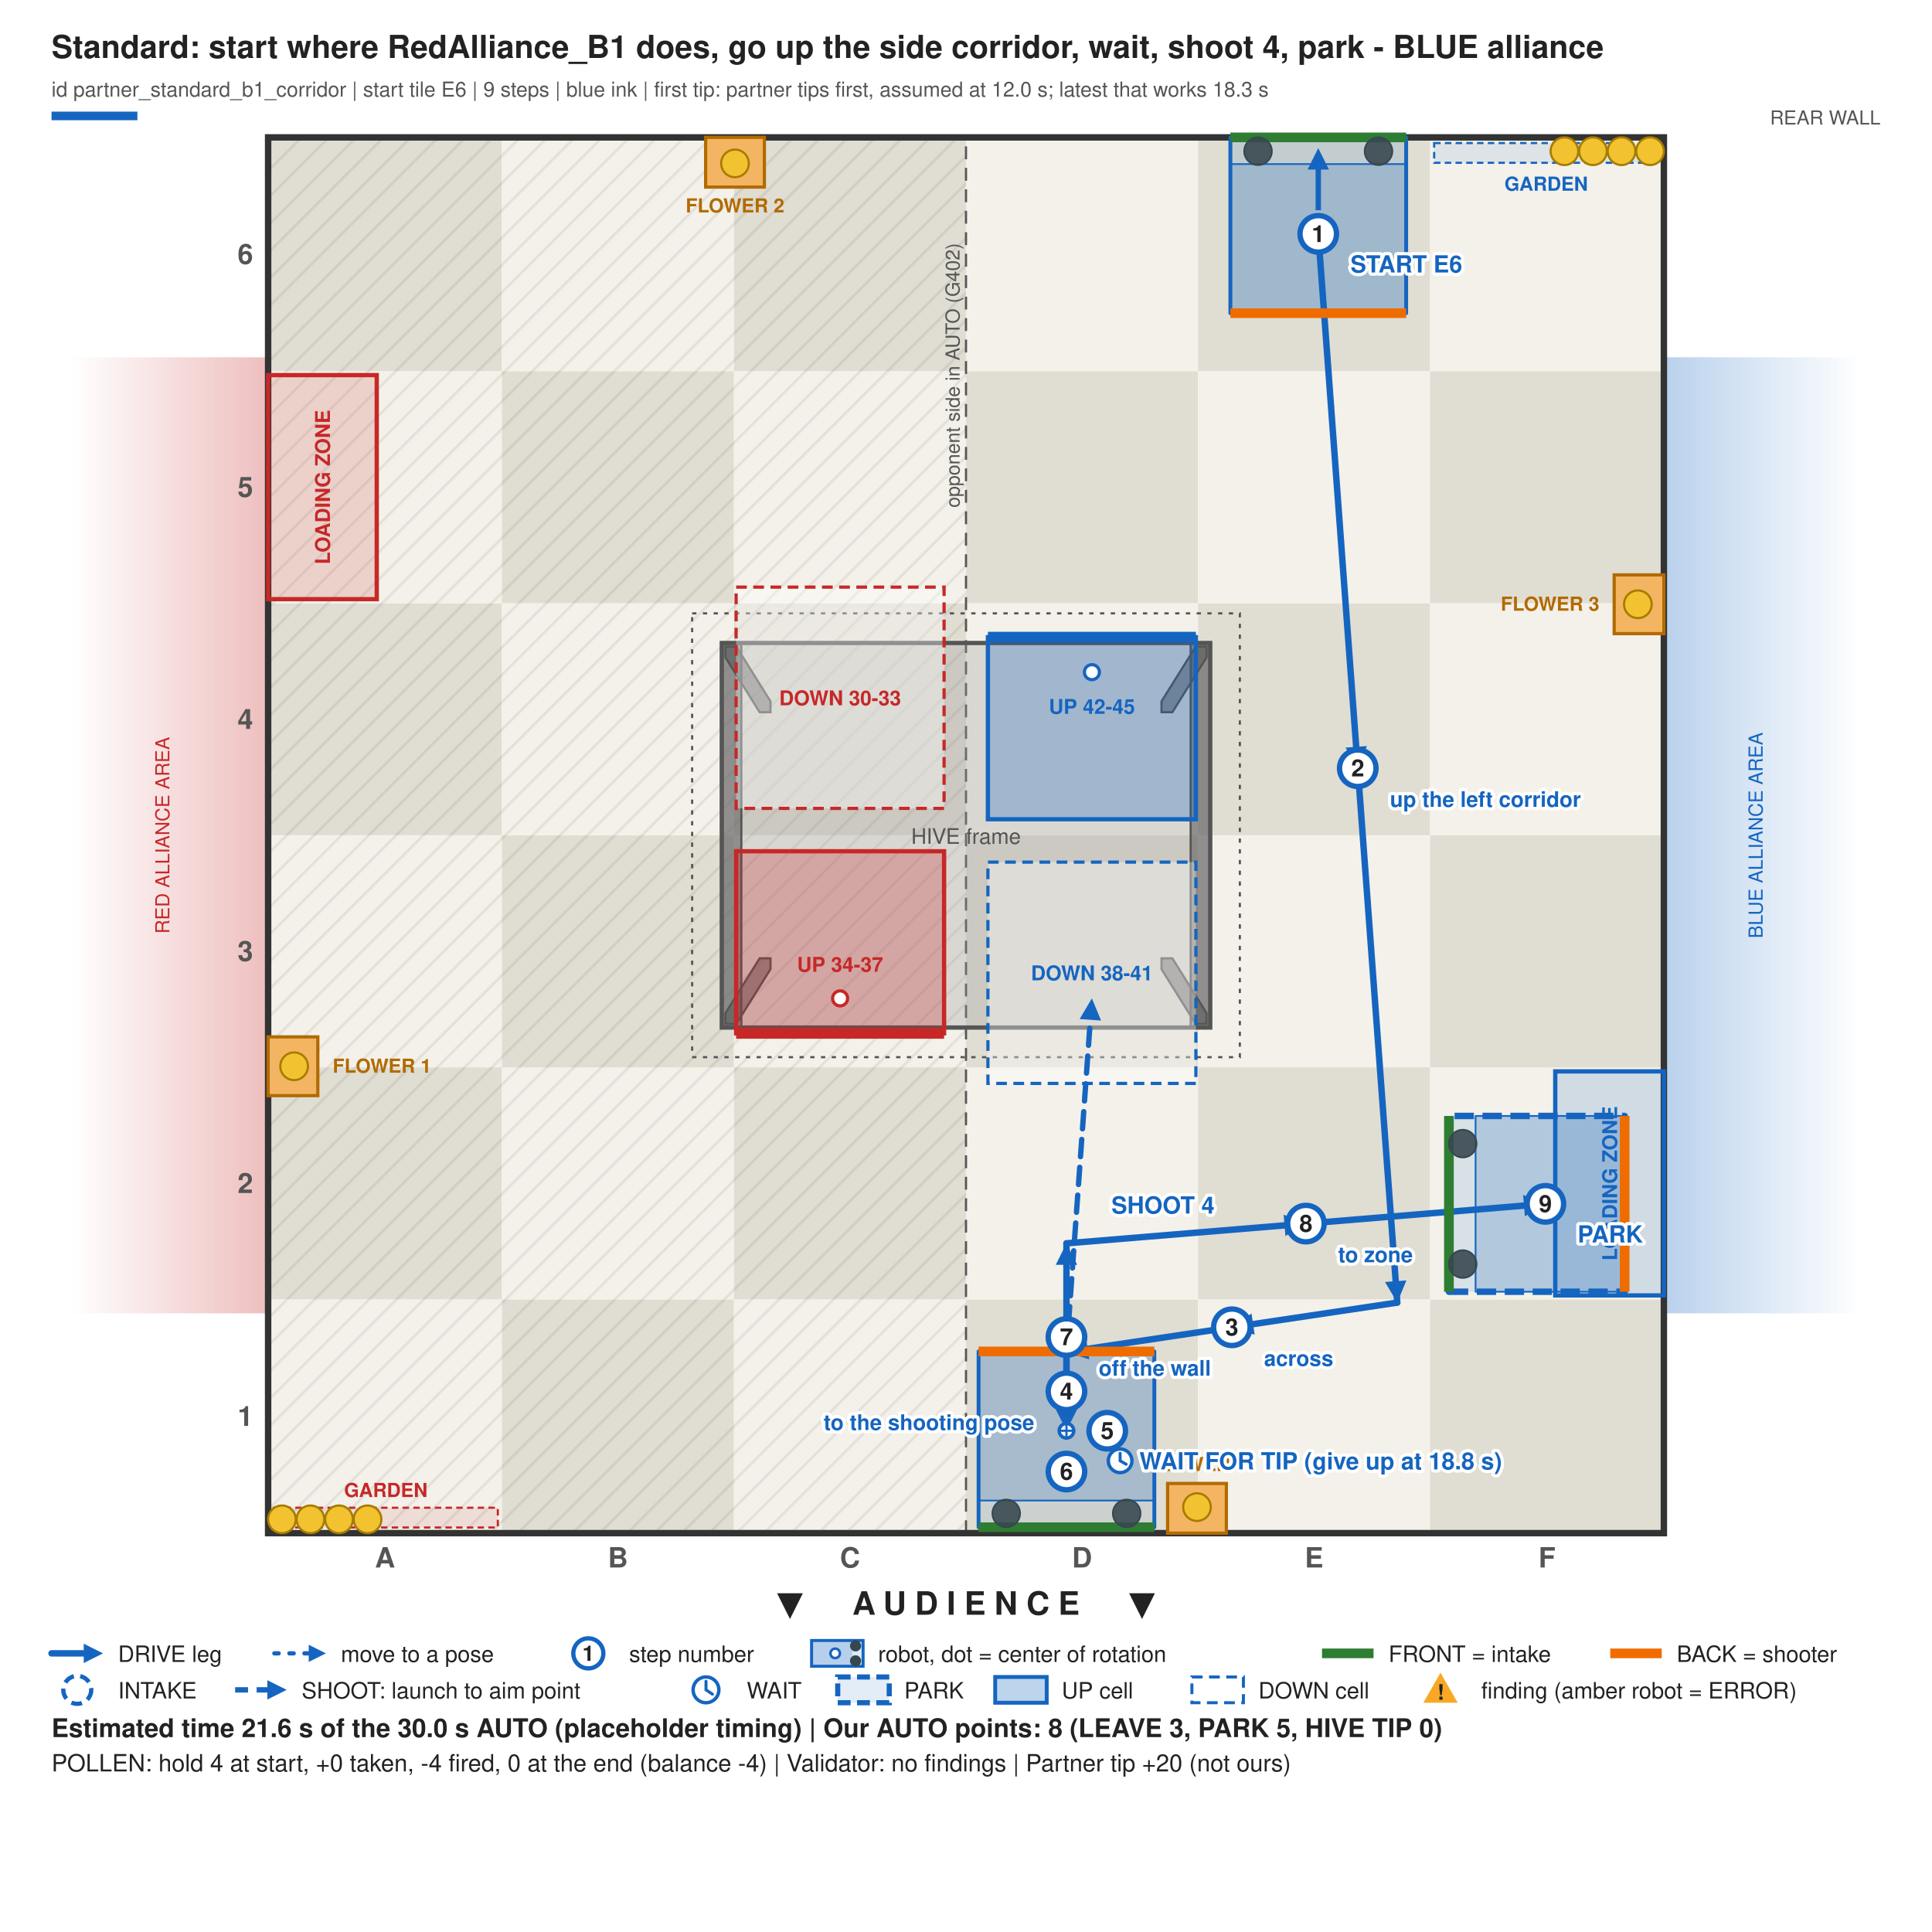
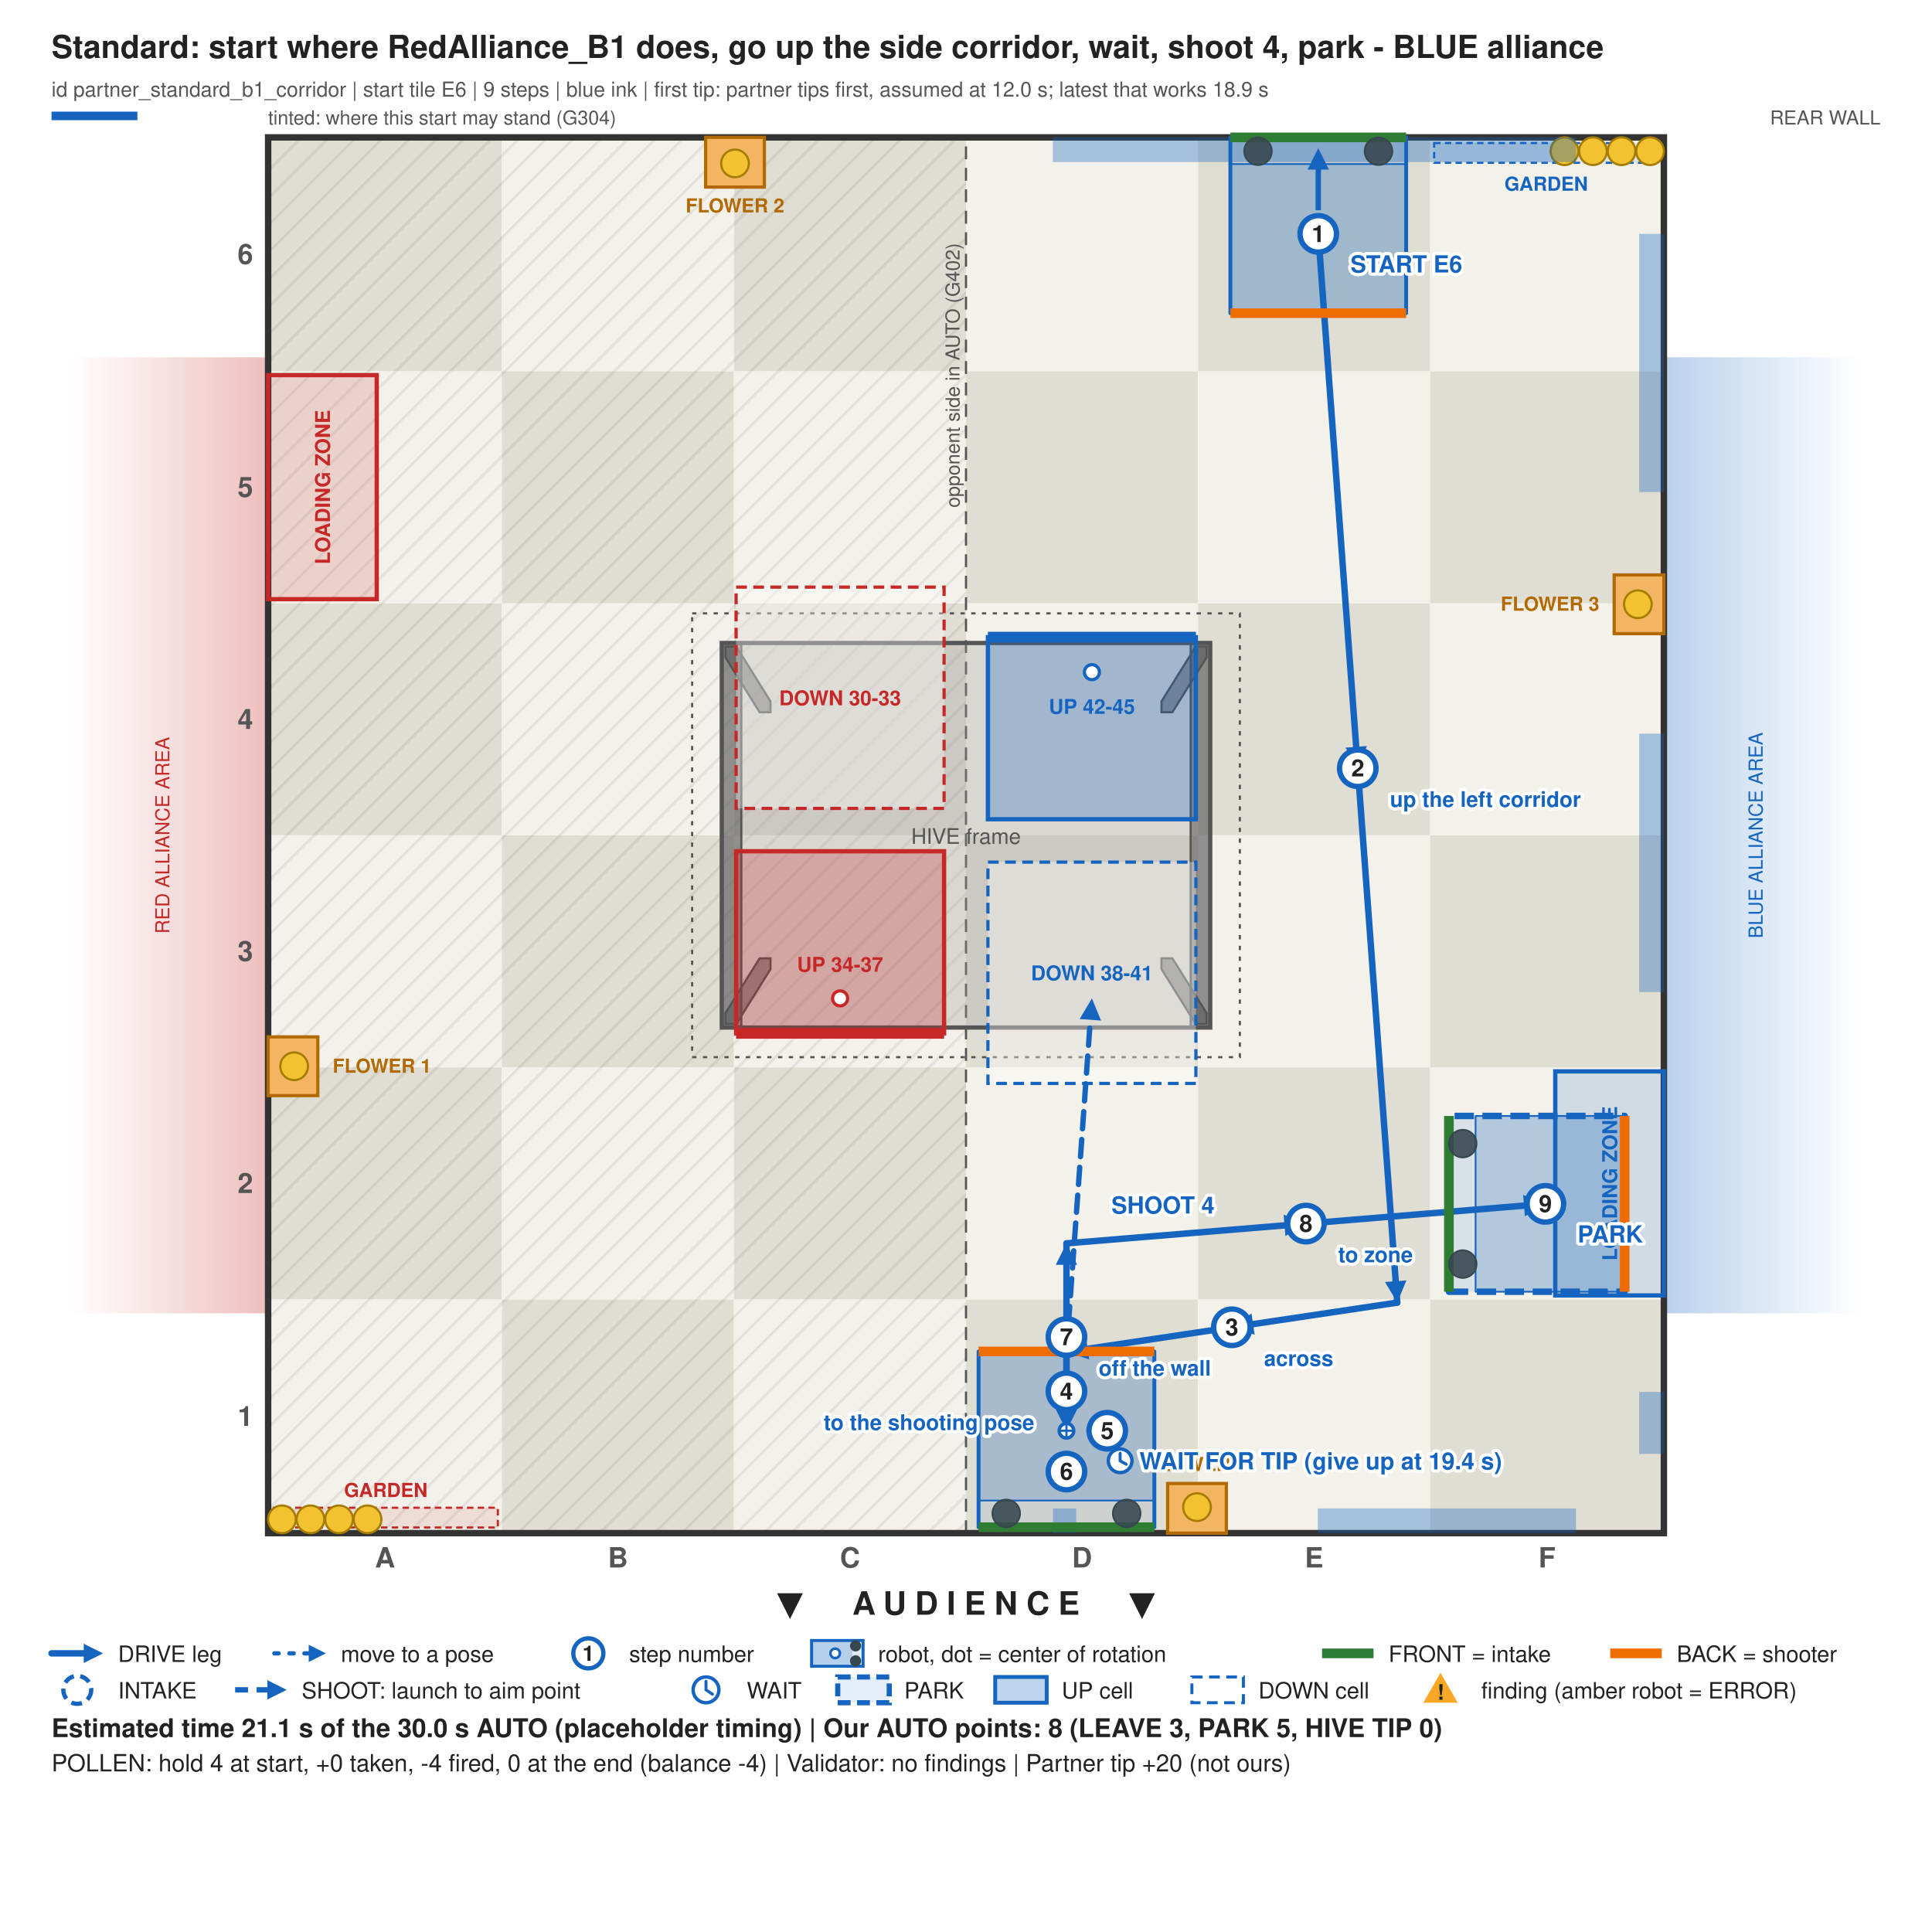
<svg xmlns="http://www.w3.org/2000/svg" viewBox="0 0 900 900" width="900" height="900" role="img" aria-labelledby="svg-title svg-desc" font-family="Helvetica, Arial, sans-serif">
  <defs>
    <linearGradient id="area-red" x1="1" y1="0" x2="0" y2="0">
      <stop offset="0" stop-color="#c62828" stop-opacity="0.30" />
      <stop offset="1" stop-color="#c62828" stop-opacity="0" />
    </linearGradient>
    <linearGradient id="area-blue" x1="0" y1="0" x2="1" y2="0">
      <stop offset="0" stop-color="#1565c0" stop-opacity="0.30" />
      <stop offset="1" stop-color="#1565c0" stop-opacity="0" />
    </linearGradient>
    <pattern id="opponent-hatch" width="9" height="9" patternUnits="userSpaceOnUse" patternTransform="rotate(45)">
      <line x1="0" y1="0" x2="0" y2="9" stroke="#000000" stroke-opacity="0.07" stroke-width="2.5" />
    </pattern>
  </defs>
  <rect id="background" x="0" y="0" width="900" height="900" fill="#ffffff" />
  <text id="title" x="24" y="27" font-size="14.77" font-weight="bold" fill="#222222">Standard: start where RedAlliance_B1 does, go up the side corridor, wait, shoot 4, park - BLUE alliance</text>
-   <text id="subtitle" x="24" y="45" font-size="9.6" fill="#555555">id partner_standard_b1_corridor  |  start tile E6  |  9 steps  |  blue ink  |  first tip: partner tips first, assumed at 12.0 s; latest that works 18.3 s</text>
+   <text id="subtitle" x="24" y="45" font-size="9.6" fill="#555555">id partner_standard_b1_corridor  |  start tile E6  |  9 steps  |  blue ink  |  first tip: partner tips first, assumed at 12.0 s; latest that works 18.9 s</text>
  <rect x="24" y="52" width="40" height="4" fill="#1565c0" />
  <g id="field">
    <rect class="alliance-area" data-alliance="RED" x="32.9" y="166.43" width="92" height="445.37" fill="url(#area-red)" />
    <rect class="alliance-area" data-alliance="BLUE" x="775.1" y="166.43" width="92" height="445.37" fill="url(#area-blue)" />
    <text x="78.9" y="389.12" font-size="9" fill="#c62828" text-anchor="middle" transform="rotate(-90 78.9 389.12)">RED ALLIANCE AREA</text>
    <text x="821.1" y="389.12" font-size="9" fill="#1565c0" text-anchor="middle" transform="rotate(-90 821.1 389.12)">BLUE ALLIANCE AREA</text>
    <rect class="tile" data-tile="A1" x="124.9" y="605.3" width="108.9" height="108.9" fill="#f3f1ea" />
    <rect class="tile" data-tile="A2" x="124.9" y="497.2" width="108.9" height="108.1" fill="#e0ddd2" />
    <rect class="tile" data-tile="A3" x="124.9" y="389.1" width="108.9" height="108.1" fill="#f3f1ea" />
    <rect class="tile" data-tile="A4" x="124.9" y="281" width="108.9" height="108.1" fill="#e0ddd2" />
    <rect class="tile" data-tile="A5" x="124.9" y="172.9" width="108.9" height="108.1" fill="#f3f1ea" />
    <rect class="tile" data-tile="A6" x="124.9" y="64" width="108.9" height="108.9" fill="#e0ddd2" />
    <rect class="tile" data-tile="B1" x="233.8" y="605.3" width="108.1" height="108.9" fill="#e0ddd2" />
    <rect class="tile" data-tile="B2" x="233.8" y="497.2" width="108.1" height="108.1" fill="#f3f1ea" />
    <rect class="tile" data-tile="B3" x="233.8" y="389.1" width="108.1" height="108.1" fill="#e0ddd2" />
    <rect class="tile" data-tile="B4" x="233.8" y="281" width="108.1" height="108.1" fill="#f3f1ea" />
    <rect class="tile" data-tile="B5" x="233.8" y="172.9" width="108.1" height="108.1" fill="#e0ddd2" />
    <rect class="tile" data-tile="B6" x="233.8" y="64" width="108.1" height="108.9" fill="#f3f1ea" />
    <rect class="tile" data-tile="C1" x="341.9" y="605.3" width="108.1" height="108.9" fill="#f3f1ea" />
    <rect class="tile" data-tile="C2" x="341.9" y="497.2" width="108.1" height="108.1" fill="#e0ddd2" />
    <rect class="tile" data-tile="C3" x="341.9" y="389.1" width="108.1" height="108.1" fill="#f3f1ea" />
    <rect class="tile" data-tile="C4" x="341.9" y="281" width="108.1" height="108.1" fill="#e0ddd2" />
    <rect class="tile" data-tile="C5" x="341.9" y="172.9" width="108.1" height="108.1" fill="#f3f1ea" />
    <rect class="tile" data-tile="C6" x="341.9" y="64" width="108.1" height="108.9" fill="#e0ddd2" />
    <rect class="tile" data-tile="D1" x="450" y="605.3" width="108.1" height="108.9" fill="#e0ddd2" />
    <rect class="tile" data-tile="D2" x="450" y="497.2" width="108.1" height="108.1" fill="#f3f1ea" />
    <rect class="tile" data-tile="D3" x="450" y="389.1" width="108.1" height="108.1" fill="#e0ddd2" />
    <rect class="tile" data-tile="D4" x="450" y="281" width="108.1" height="108.1" fill="#f3f1ea" />
    <rect class="tile" data-tile="D5" x="450" y="172.9" width="108.1" height="108.1" fill="#e0ddd2" />
    <rect class="tile" data-tile="D6" x="450" y="64" width="108.1" height="108.9" fill="#f3f1ea" />
    <rect class="tile" data-tile="E1" x="558.1" y="605.3" width="108.1" height="108.9" fill="#f3f1ea" />
    <rect class="tile" data-tile="E2" x="558.1" y="497.2" width="108.1" height="108.1" fill="#e0ddd2" />
    <rect class="tile" data-tile="E3" x="558.1" y="389.1" width="108.1" height="108.1" fill="#f3f1ea" />
    <rect class="tile" data-tile="E4" x="558.1" y="281" width="108.1" height="108.1" fill="#e0ddd2" />
    <rect class="tile" data-tile="E5" x="558.1" y="172.9" width="108.1" height="108.1" fill="#f3f1ea" />
    <rect class="tile" data-tile="E6" x="558.1" y="64" width="108.1" height="108.9" fill="#e0ddd2" />
    <rect class="tile" data-tile="F1" x="666.2" y="605.3" width="108.9" height="108.9" fill="#e0ddd2" />
    <rect class="tile" data-tile="F2" x="666.2" y="497.2" width="108.9" height="108.1" fill="#f3f1ea" />
    <rect class="tile" data-tile="F3" x="666.2" y="389.1" width="108.9" height="108.1" fill="#e0ddd2" />
    <rect class="tile" data-tile="F4" x="666.2" y="281" width="108.9" height="108.1" fill="#f3f1ea" />
    <rect class="tile" data-tile="F5" x="666.2" y="172.9" width="108.9" height="108.1" fill="#e0ddd2" />
    <rect class="tile" data-tile="F6" x="666.2" y="64" width="108.9" height="108.9" fill="#f3f1ea" />
    <rect id="opponent-side" x="124.9" y="64" width="325.1" height="650.2" fill="url(#opponent-hatch)" />
    <line id="side-line" x1="450" y1="714.2" x2="450" y2="64" stroke="#555555" stroke-width="1" stroke-dasharray="6 4" />
    <text id="opponent-label" x="447" y="174.86" font-size="9" fill="#555555" text-anchor="middle" transform="rotate(-90 447 174.86)">opponent side in AUTO (G402)</text>
    <text class="tile-label" x="179.35" y="730.2" font-size="13" font-weight="bold" text-anchor="middle" fill="#555555">A</text>
    <text class="tile-label" x="287.85" y="730.2" font-size="13" font-weight="bold" text-anchor="middle" fill="#555555">B</text>
    <text class="tile-label" x="395.95" y="730.2" font-size="13" font-weight="bold" text-anchor="middle" fill="#555555">C</text>
    <text class="tile-label" x="504.05" y="730.2" font-size="13" font-weight="bold" text-anchor="middle" fill="#555555">D</text>
    <text class="tile-label" x="612.15" y="730.2" font-size="13" font-weight="bold" text-anchor="middle" fill="#555555">E</text>
    <text class="tile-label" x="720.65" y="730.2" font-size="13" font-weight="bold" text-anchor="middle" fill="#555555">F</text>
    <text class="tile-label" x="117.9" y="664.25" font-size="13" font-weight="bold" text-anchor="end" fill="#555555">1</text>
    <text class="tile-label" x="117.9" y="555.75" font-size="13" font-weight="bold" text-anchor="end" fill="#555555">2</text>
    <text class="tile-label" x="117.9" y="447.65" font-size="13" font-weight="bold" text-anchor="end" fill="#555555">3</text>
    <text class="tile-label" x="117.9" y="339.55" font-size="13" font-weight="bold" text-anchor="end" fill="#555555">4</text>
    <text class="tile-label" x="117.9" y="231.45" font-size="13" font-weight="bold" text-anchor="end" fill="#555555">5</text>
    <text class="tile-label" x="117.9" y="122.95" font-size="13" font-weight="bold" text-anchor="end" fill="#555555">6</text>
    <rect id="field-border" x="124.9" y="64" width="650.2" height="650.2" fill="none" stroke="#333333" stroke-width="3" />
  </g>
  <g id="structures">
    <rect id="hive-frame" x="336.23" y="299.53" width="227.54" height="179.14" fill="#9a9a9a" fill-opacity="0.30" stroke="#555555" stroke-width="2" />
    <rect id="hive-keepout" x="322.43" y="285.73" width="255.14" height="206.74" fill="none" stroke="#555555" stroke-width="1" stroke-dasharray="2 3" />
    <g id="hive-solid">
      <polygon class="hive-foot" points="336.23,478.67 345.35,478.67 345.35,299.53 336.23,299.53" fill="#555555" fill-opacity="0.55" stroke="#555555" stroke-width="1" />
      <polygon class="hive-foot" points="554.65,478.67 563.77,478.67 563.77,299.53 554.65,299.53" fill="#555555" fill-opacity="0.55" stroke="#555555" stroke-width="1" />
      <polygon class="hive-foot" points="337.94,477.01 343,477.01 358.92,451.48 358.92,446.42 353.86,446.42 337.94,471.95" fill="#555555" fill-opacity="0.55" stroke="#555555" stroke-width="1" />
      <polygon class="hive-foot" points="337.94,306.25 353.86,331.78 358.92,331.78 358.92,326.72 343,301.19 337.94,301.19" fill="#555555" fill-opacity="0.55" stroke="#555555" stroke-width="1" />
      <polygon class="hive-foot" points="541.08,451.48 557,477.01 562.06,477.01 562.06,471.95 546.14,446.42 541.08,446.42" fill="#555555" fill-opacity="0.55" stroke="#555555" stroke-width="1" />
      <polygon class="hive-foot" points="541.08,331.78 546.14,331.78 562.06,306.25 562.06,301.19 557,301.19 541.08,326.72" fill="#555555" fill-opacity="0.55" stroke="#555555" stroke-width="1" />
    </g>
    <text x="450" y="393.1" font-size="10" fill="#555555" text-anchor="middle">HIVE frame</text>
    <g class="hive" data-alliance="RED">
      <g class="cell cell-down" data-alliance="RED" data-side="REAR">
        <rect x="342.91" y="273.5" width="96.88" height="103.09" fill="#ffffff" fill-opacity="0.35" stroke="#c62828" stroke-width="1.5" stroke-dasharray="5 3" />
        <text x="391.35" y="328.55" font-size="9.5" font-weight="bold" fill="#c62828" text-anchor="middle">DOWN 30-33</text>
      </g>
      <g class="cell cell-up" data-alliance="RED" data-side="AUDIENCE">
        <rect x="342.91" y="396.55" width="96.88" height="84.82" fill="#c62828" fill-opacity="0.28" stroke="#c62828" stroke-width="2" />
        <line class="cell-opening" x1="342.91" y1="481.38" x2="439.79" y2="481.38" stroke="#c62828" stroke-width="5" />
        <circle class="aim-point" cx="391.35" cy="465.08" r="3.5" fill="#ffffff" stroke="#c62828" stroke-width="1.5" />
        <text x="391.35" y="452.68" font-size="9.5" font-weight="bold" fill="#c62828" text-anchor="middle">UP 34-37</text>
      </g>
    </g>
    <g class="hive" data-alliance="BLUE">
      <g class="cell cell-down" data-alliance="BLUE" data-side="AUDIENCE">
        <rect x="460.21" y="401.61" width="96.88" height="103.09" fill="#ffffff" fill-opacity="0.35" stroke="#1565c0" stroke-width="1.5" stroke-dasharray="5 3" />
        <text x="508.65" y="456.66" font-size="9.5" font-weight="bold" fill="#1565c0" text-anchor="middle">DOWN 38-41</text>
      </g>
      <g class="cell cell-up" data-alliance="BLUE" data-side="REAR">
        <rect x="460.21" y="296.82" width="96.88" height="84.82" fill="#1565c0" fill-opacity="0.28" stroke="#1565c0" stroke-width="2" />
        <line class="cell-opening" x1="460.21" y1="296.82" x2="557.09" y2="296.82" stroke="#1565c0" stroke-width="5" />
        <circle class="aim-point" cx="508.65" cy="313.12" r="3.5" fill="#ffffff" stroke="#1565c0" stroke-width="1.5" />
        <text x="508.65" y="332.52" font-size="9.5" font-weight="bold" fill="#1565c0" text-anchor="middle">UP 42-45</text>
      </g>
    </g>
    <g class="flower" data-flower="1">
      <rect x="124.9" y="483.02" width="23.15" height="27.37" fill="#f3b562" stroke="#b26a00" stroke-width="1.5" />
      <circle cx="137.02" cy="496.71" r="6.44" fill="#f2c230" stroke="#a67c00" stroke-width="1" />
      <text x="154.95" y="499.71" font-size="9" fill="#b26a00" font-weight="bold" text-anchor="start">FLOWER 1</text>
    </g>
    <g class="flower" data-flower="2">
      <rect x="328.71" y="64" width="27.37" height="23.15" fill="#f3b562" stroke="#b26a00" stroke-width="1.5" />
      <circle cx="342.39" cy="76.12" r="6.44" fill="#f2c230" stroke="#a67c00" stroke-width="1" />
      <text x="342.39" y="98.95" font-size="9" fill="#b26a00" font-weight="bold" text-anchor="middle">FLOWER 2</text>
    </g>
    <g class="flower" data-flower="3">
      <rect x="751.95" y="267.81" width="23.15" height="27.37" fill="#f3b562" stroke="#b26a00" stroke-width="1.5" />
      <circle cx="762.98" cy="281.49" r="6.44" fill="#f2c230" stroke="#a67c00" stroke-width="1" />
      <text x="745.05" y="284.49" font-size="9" fill="#b26a00" font-weight="bold" text-anchor="end">FLOWER 3</text>
    </g>
    <g class="flower" data-flower="4">
      <rect x="543.92" y="691.05" width="27.37" height="23.15" fill="#f3b562" stroke="#b26a00" stroke-width="1.5" />
      <circle cx="557.61" cy="702.08" r="6.44" fill="#f2c230" stroke="#a67c00" stroke-width="1" />
      <text x="557.61" y="685.25" font-size="9" fill="#b26a00" font-weight="bold" text-anchor="middle">FLOWER 4</text>
    </g>
    <g class="garden" data-alliance="RED">
      <rect x="127.54" y="702.36" width="104.37" height="9.2" fill="#c62828" fill-opacity="0.10" stroke="#c62828" stroke-width="1" stroke-dasharray="3 2" />
      <circle class="pollen" cx="131.34" cy="707.76" r="6.44" fill="#f2c230" stroke="#a67c00" stroke-width="1" />
      <circle class="pollen" cx="144.63" cy="707.76" r="6.44" fill="#f2c230" stroke="#a67c00" stroke-width="1" />
      <circle class="pollen" cx="157.93" cy="707.76" r="6.44" fill="#f2c230" stroke="#a67c00" stroke-width="1" />
      <circle class="pollen" cx="171.22" cy="707.76" r="6.44" fill="#f2c230" stroke="#a67c00" stroke-width="1" />
      <text x="179.73" y="697.36" font-size="9" fill="#c62828" text-anchor="middle" font-weight="bold">GARDEN</text>
    </g>
    <g class="loading-zone" data-alliance="RED">
      <rect x="124.9" y="174.74" width="50.6" height="104.37" fill="#c62828" fill-opacity="0.16" stroke="#c62828" stroke-width="2" />
      <text x="150.2" y="230.43" font-size="9.5" font-weight="bold" fill="#c62828" text-anchor="middle" transform="rotate(-90 150.2 226.93)">LOADING ZONE</text>
    </g>
    <g class="garden" data-alliance="BLUE">
      <rect x="668.09" y="66.64" width="104.37" height="9.2" fill="#1565c0" fill-opacity="0.10" stroke="#1565c0" stroke-width="1" stroke-dasharray="3 2" />
      <circle class="pollen" cx="768.66" cy="70.44" r="6.44" fill="#f2c230" stroke="#a67c00" stroke-width="1" />
      <circle class="pollen" cx="755.37" cy="70.44" r="6.44" fill="#f2c230" stroke="#a67c00" stroke-width="1" />
      <circle class="pollen" cx="742.07" cy="70.44" r="6.44" fill="#f2c230" stroke="#a67c00" stroke-width="1" />
      <circle class="pollen" cx="728.78" cy="70.44" r="6.44" fill="#f2c230" stroke="#a67c00" stroke-width="1" />
      <text x="720.27" y="88.84" font-size="9" fill="#1565c0" text-anchor="middle" font-weight="bold">GARDEN</text>
    </g>
    <g class="loading-zone" data-alliance="BLUE">
      <rect x="724.5" y="499.09" width="50.6" height="104.37" fill="#1565c0" fill-opacity="0.16" stroke="#1565c0" stroke-width="2" />
      <text x="749.8" y="554.77" font-size="9.5" font-weight="bold" fill="#1565c0" text-anchor="middle" transform="rotate(-90 749.8 551.27)">LOADING ZONE</text>
    </g>
    <text id="audience-label" x="450" y="752.2" font-size="15" font-weight="bold" letter-spacing="4" text-anchor="middle" fill="#222222">AUDIENCE</text>
    <polygon class="compass-arrow" points="362,742.2 374,742.2 368,754.2" fill="#222222" />
    <polygon class="compass-arrow" points="526,742.2 538,742.2 532,754.2" fill="#222222" />
    <text x="876" y="58" font-size="9" fill="#555555" text-anchor="end">REAR WALL</text>
  </g>
+   <g id="start-bands" data-heading="90">
+     <rect class="start-band" data-wall="BLUE" data-from="8.03" data-to="14.3" x="763.6" y="648.4" width="11.5" height="28.86" fill="#1565c0" fill-opacity="0.35" />
+     <rect class="start-band" data-wall="BLUE" data-from="54.79" data-to="80.96" x="763.6" y="341.78" width="11.5" height="120.37" fill="#1565c0" fill-opacity="0.35" />
+     <rect class="start-band" data-wall="BLUE" data-from="105.43" data-to="131.58" x="763.6" y="108.94" width="11.5" height="120.27" fill="#1565c0" fill-opacity="0.35" />
+     <rect class="start-band" data-wall="AUDIENCE" data-from="79.47" data-to="81.83" x="490.48" y="702.7" width="10.85" height="11.5" fill="#1565c0" fill-opacity="0.35" />
+     <rect class="start-band" data-wall="AUDIENCE" data-from="106.3" data-to="132.45" x="613.89" y="702.7" width="120.27" height="11.5" fill="#1565c0" fill-opacity="0.35" />
+     <rect class="start-band" data-wall="REAR" data-from="79.47" data-to="132.45" x="490.48" y="64" width="243.68" height="11.5" fill="#1565c0" fill-opacity="0.35" />
+     <text class="start-band-label" x="124.9" y="58" font-size="9" fill="#555555">tinted: where this start may stand (G304)</text>
+   </g>
  <g id="route" data-ink="#1565c0" data-alliance="BLUE" data-route="partner_standard_b1_corridor">
    <g class="drive-leg" data-step="2" data-mode="CONSTANT">
      <path class="leg" d="M 614.1 108.94 L 650.9 606.8" fill="none" stroke="#1565c0" stroke-width="3" stroke-linecap="round" stroke-linejoin="round" />
      <polygon class="arrowhead" points="632.5,357.87 626.78,348.27 636.75,347.53" fill="#1565c0" />
      <polygon class="arrowhead" points="650.9,606.8 645.18,597.2 655.15,596.46" fill="#1565c0" />
    </g>
    <g class="drive-leg" data-step="3" data-mode="CONSTANT">
      <path class="leg" d="M 650.9 606.8 L 496.8 629.8" fill="none" stroke="#1565c0" stroke-width="3" stroke-linecap="round" stroke-linejoin="round" />
      <polygon class="arrowhead" points="573.85,618.3 583,611.88 584.48,621.77" fill="#1565c0" />
      <polygon class="arrowhead" points="496.8,629.8 505.95,623.38 507.43,633.27" fill="#1565c0" />
    </g>
    <g class="drive-leg" data-step="4" data-mode="CONSTANT">
      <path class="leg" d="M 496.8 629.8 L 496.8 666.5" fill="none" stroke="#1565c0" stroke-width="3" stroke-linecap="round" stroke-linejoin="round" />
      <polygon class="arrowhead" points="496.8,666.5 491.8,656.5 501.8,656.5" fill="#1565c0" />
    </g>
    <g class="drive-leg" data-step="7" data-mode="CONSTANT">
      <path class="leg" d="M 496.8 666.5 L 496.8 579.2" fill="none" stroke="#1565c0" stroke-width="3" stroke-linecap="round" stroke-linejoin="round" />
      <polygon class="arrowhead" points="496.8,579.2 501.8,589.2 491.8,589.2" fill="#1565c0" />
    </g>
    <g class="drive-leg" data-step="8" data-mode="LINEAR">
      <path class="leg" d="M 496.8 579.2 L 719.9 560.8" fill="none" stroke="#1565c0" stroke-width="3" stroke-linecap="round" stroke-linejoin="round" />
      <polygon class="arrowhead" points="608.35,570 598.8,575.81 597.97,565.84" fill="#1565c0" />
      <polygon class="arrowhead" points="719.9,560.8 710.35,566.61 709.52,556.64" fill="#1565c0" />
    </g>
    <g id="start-footprint" class="footprint start" data-step="1">
      <polygon class="outline" points="573.16,64 573.16,145.88 655.04,145.88 655.04,64" fill="#1565c0" fill-opacity="0.14" stroke="#1565c0" stroke-width="1.8" stroke-linejoin="round" />
      <polygon class="chassis" points="573.16,76.42 573.16,145.88 655.04,145.88 655.04,76.42" fill="#1565c0" fill-opacity="0.2" stroke="#1565c0" stroke-width="0.8" stroke-linejoin="round" />
      <line class="front-edge" x1="573.16" y1="64" x2="655.04" y2="64" stroke="#2e7d32" stroke-width="4.5" />
      <line class="back-edge" x1="573.16" y1="145.88" x2="655.04" y2="145.88" stroke="#ef6c00" stroke-width="4.5" />
      <circle class="wheel" data-wheel="LEFT" cx="586.04" cy="70.44" r="6.44" fill="#37474f" fill-opacity="0.88" stroke="#37474f" stroke-width="0.8" />
      <circle class="wheel" data-wheel="RIGHT" cx="642.16" cy="70.44" r="6.44" fill="#37474f" fill-opacity="0.88" stroke="#37474f" stroke-width="0.8" />
      <g class="pose-point" data-x="106.35" data-y="131.58">
        <circle cx="614.1" cy="108.94" r="3.4" fill="#ffffff" fill-opacity="0.92" stroke="#1565c0" stroke-width="1.6" />
        <line x1="610.7" y1="108.94" x2="617.5" y2="108.94" stroke="#1565c0" stroke-width="1" />
        <line x1="614.1" y1="105.54" x2="614.1" y2="112.34" stroke="#1565c0" stroke-width="1" />
      </g>
      <line class="heading-arrow" x1="614.1" y1="97.94" x2="614.1" y2="77" stroke="#1565c0" stroke-width="2.5" />
      <polygon class="arrowhead" points="614.1,69 619.1,79 609.1,79" fill="#1565c0" />
    </g>
    <g class="shoot-pose" data-step="6" data-nominal="false">
      <polygon class="outline" points="537.74,711.44 537.74,629.56 455.86,629.56 455.86,711.44" fill="#1565c0" fill-opacity="0.1" stroke="#1565c0" stroke-width="1.8" stroke-linejoin="round" />
      <polygon class="chassis" points="537.74,699.02 537.74,629.56 455.86,629.56 455.86,699.02" fill="#1565c0" fill-opacity="0.2" stroke="#1565c0" stroke-width="0.8" stroke-linejoin="round" />
      <line class="front-edge" x1="537.74" y1="711.44" x2="455.86" y2="711.44" stroke="#2e7d32" stroke-width="4.5" />
      <line class="back-edge" x1="537.74" y1="629.56" x2="455.86" y2="629.56" stroke="#ef6c00" stroke-width="4.5" />
      <circle class="wheel" data-wheel="LEFT" cx="524.86" cy="705" r="6.44" fill="#37474f" fill-opacity="0.88" stroke="#37474f" stroke-width="0.8" />
      <circle class="wheel" data-wheel="RIGHT" cx="468.74" cy="705" r="6.44" fill="#37474f" fill-opacity="0.88" stroke="#37474f" stroke-width="0.8" />
      <g class="pose-point" data-x="80.85" data-y="10.37">
        <circle cx="496.8" cy="666.5" r="3.4" fill="#ffffff" fill-opacity="0.92" stroke="#1565c0" stroke-width="1.6" />
        <line x1="493.4" y1="666.5" x2="500.2" y2="666.5" stroke="#1565c0" stroke-width="1" />
        <line x1="496.8" y1="663.1" x2="496.8" y2="669.9" stroke="#1565c0" stroke-width="1" />
      </g>
      <line class="shot" x1="496.8" y1="629.56" x2="508" y2="474.06" stroke="#1565c0" stroke-width="2.5" stroke-dasharray="8 5" stroke-linecap="round" />
      <polygon class="arrowhead" points="508.65,465.08 512.92,475.42 502.94,474.7" fill="#1565c0" />
    </g>
    <g class="park-outline" data-step="9">
      <polygon class="outline" points="674.96,601.74 756.84,601.74 756.84,519.86 674.96,519.86" fill="#1565c0" fill-opacity="0.12" stroke="#1565c0" stroke-width="3" stroke-dasharray="9 4" stroke-linejoin="round" />
      <polygon class="chassis" points="687.38,601.74 756.84,601.74 756.84,519.86 687.38,519.86" fill="#1565c0" fill-opacity="0.2" stroke="#1565c0" stroke-width="0.8" stroke-linejoin="round" />
      <line class="front-edge" x1="674.96" y1="601.74" x2="674.96" y2="519.86" stroke="#2e7d32" stroke-width="4.5" />
      <line class="back-edge" x1="756.84" y1="601.74" x2="756.84" y2="519.86" stroke="#ef6c00" stroke-width="4.5" />
      <circle class="wheel" data-wheel="LEFT" cx="681.4" cy="588.86" r="6.44" fill="#37474f" fill-opacity="0.88" stroke="#37474f" stroke-width="0.8" />
      <circle class="wheel" data-wheel="RIGHT" cx="681.4" cy="532.74" r="6.44" fill="#37474f" fill-opacity="0.88" stroke="#37474f" stroke-width="0.8" />
      <g class="pose-point" data-x="129.35" data-y="33.35">
        <circle cx="719.9" cy="560.8" r="3.4" fill="#ffffff" fill-opacity="0.92" stroke="#1565c0" stroke-width="1.6" />
        <line x1="716.5" y1="560.8" x2="723.3" y2="560.8" stroke="#1565c0" stroke-width="1" />
        <line x1="719.9" y1="557.4" x2="719.9" y2="564.2" stroke="#1565c0" stroke-width="1" />
      </g>
    </g>
    <g id="badges">
      <g class="badge" data-step="1" data-kind="START">
        <circle cx="614.1" cy="108.94" r="8.5" fill="#ffffff" stroke="#1565c0" stroke-width="2.5" />
        <text x="614.1" y="112.74" font-size="11" font-weight="bold" text-anchor="middle" fill="#222222">1</text>
      </g>
      <g class="badge" data-step="2" data-kind="DRIVE">
        <circle cx="632.5" cy="357.87" r="8.5" fill="#ffffff" stroke="#1565c0" stroke-width="2.5" />
        <text x="632.5" y="361.67" font-size="11" font-weight="bold" text-anchor="middle" fill="#222222">2</text>
      </g>
      <g class="badge" data-step="3" data-kind="DRIVE">
        <circle cx="573.85" cy="618.3" r="8.5" fill="#ffffff" stroke="#1565c0" stroke-width="2.5" />
        <text x="573.85" y="622.1" font-size="11" font-weight="bold" text-anchor="middle" fill="#222222">3</text>
      </g>
      <g class="badge" data-step="4" data-kind="DRIVE">
        <circle cx="496.8" cy="648.15" r="8.5" fill="#ffffff" stroke="#1565c0" stroke-width="2.5" />
        <text x="496.8" y="651.95" font-size="11" font-weight="bold" text-anchor="middle" fill="#222222">4</text>
      </g>
      <g class="badge" data-step="5" data-kind="WAIT_FOR_TIP">
        <circle cx="515.8" cy="666.5" r="8.5" fill="#ffffff" stroke="#1565c0" stroke-width="2.5" />
        <text x="515.8" y="670.3" font-size="11" font-weight="bold" text-anchor="middle" fill="#222222">5</text>
      </g>
      <g class="badge" data-step="6" data-kind="SHOOT">
        <circle cx="496.8" cy="685.5" r="8.5" fill="#ffffff" stroke="#1565c0" stroke-width="2.5" />
        <text x="496.8" y="689.3" font-size="11" font-weight="bold" text-anchor="middle" fill="#222222">6</text>
      </g>
      <g class="badge" data-step="7" data-kind="DRIVE">
        <circle cx="496.8" cy="622.85" r="8.5" fill="#ffffff" stroke="#1565c0" stroke-width="2.5" />
        <text x="496.8" y="626.65" font-size="11" font-weight="bold" text-anchor="middle" fill="#222222">7</text>
      </g>
      <g class="badge" data-step="8" data-kind="DRIVE">
        <circle cx="608.35" cy="570" r="8.5" fill="#ffffff" stroke="#1565c0" stroke-width="2.5" />
        <text x="608.35" y="573.8" font-size="11" font-weight="bold" text-anchor="middle" fill="#222222">8</text>
      </g>
      <g class="badge" data-step="9" data-kind="PARK">
        <circle cx="719.9" cy="560.8" r="8.5" fill="#ffffff" stroke="#1565c0" stroke-width="2.5" />
        <text x="719.9" y="564.6" font-size="11" font-weight="bold" text-anchor="middle" fill="#222222">9</text>
      </g>
    </g>
    <g id="step-labels">
      <text class="step-label" x="629.1" y="126.94" font-size="11" font-weight="bold" fill="#1565c0" text-anchor="start" stroke="#ffffff" stroke-width="3" stroke-linejoin="round" paint-order="stroke">START E6</text>
      <text class="step-label" x="647.5" y="375.87" font-size="10" font-weight="bold" fill="#1565c0" text-anchor="start" stroke="#ffffff" stroke-width="3" stroke-linejoin="round" paint-order="stroke">up the left corridor</text>
      <text class="step-label" x="588.85" y="636.3" font-size="10" font-weight="bold" fill="#1565c0" text-anchor="start" stroke="#ffffff" stroke-width="3" stroke-linejoin="round" paint-order="stroke">across</text>
      <text class="step-label" x="481.8" y="666.15" font-size="10" font-weight="bold" fill="#1565c0" text-anchor="end" stroke="#ffffff" stroke-width="3" stroke-linejoin="round" paint-order="stroke">to the shooting pose</text>
      <g class="clock">
        <circle cx="521.8" cy="680.5" r="5.5" fill="#ffffff" stroke="#1565c0" stroke-width="1.6" />
        <polyline points="521.8,677 521.8,680.5 524.6,682.1" fill="none" stroke="#1565c0" stroke-width="1.4" stroke-linecap="round" />
      </g>
-       <text class="step-label" x="530.8" y="684.5" font-size="11" font-weight="bold" fill="#1565c0" text-anchor="start" stroke="#ffffff" stroke-width="3" stroke-linejoin="round" paint-order="stroke">WAIT FOR TIP (give up at 18.8 s)</text>
+       <text class="step-label" x="530.8" y="684.5" font-size="11" font-weight="bold" fill="#1565c0" text-anchor="start" stroke="#ffffff" stroke-width="3" stroke-linejoin="round" paint-order="stroke">WAIT FOR TIP (give up at 19.4 s)</text>
      <text class="step-label" x="517.73" y="565.32" font-size="11" font-weight="bold" fill="#1565c0" text-anchor="start" stroke="#ffffff" stroke-width="3" stroke-linejoin="round" paint-order="stroke">SHOOT 4</text>
      <text class="step-label" x="511.8" y="640.85" font-size="10" font-weight="bold" fill="#1565c0" text-anchor="start" stroke="#ffffff" stroke-width="3" stroke-linejoin="round" paint-order="stroke">off the wall</text>
      <text class="step-label" x="623.35" y="588" font-size="10" font-weight="bold" fill="#1565c0" text-anchor="start" stroke="#ffffff" stroke-width="3" stroke-linejoin="round" paint-order="stroke">to zone</text>
      <text class="step-label" x="734.9" y="578.8" font-size="11" font-weight="bold" fill="#1565c0" text-anchor="start" stroke="#ffffff" stroke-width="3" stroke-linejoin="round" paint-order="stroke">PARK</text>
    </g>
    <g id="issue-marks">
</g>
  </g>
  <g id="legend">
    <g class="legend-item" data-icon="drive">
      <line x1="24" y1="770.2" x2="40" y2="770.2" stroke="#1565c0" stroke-width="3" stroke-linecap="round" />
      <polygon class="arrowhead" points="48,770.2 39,774.7 39,765.7" fill="#1565c0" />
      <text x="55" y="774.2" font-size="10.5" fill="#222222">DRIVE leg</text>
    </g>
    <g class="legend-item" data-icon="approach">
      <line x1="127.81" y1="770.2" x2="143.81" y2="770.2" stroke="#1565c0" stroke-width="2" stroke-dasharray="2 5" stroke-linecap="round" />
      <polygon class="arrowhead" points="151.81,770.2 143.81,774.2 143.81,766.2" fill="#1565c0" />
      <text x="158.81" y="774.2" font-size="10.5" fill="#222222">move to a pose</text>
    </g>
    <g class="legend-item" data-icon="badge">
      <circle cx="274.07" cy="770.2" r="7" fill="#ffffff" stroke="#1565c0" stroke-width="2" />
      <text x="274.07" y="773.7" font-size="10" font-weight="bold" text-anchor="middle" fill="#222222">1</text>
      <text x="293.07" y="774.2" font-size="10.5" fill="#222222">step number</text>
    </g>
    <g class="legend-item" data-icon="robot">
      <rect x="378.06" y="764.2" width="24" height="12" fill="#1565c0" fill-opacity="0.14" stroke="#1565c0" stroke-width="1.4" />
      <rect x="378.06" y="764.2" width="19" height="12" fill="#1565c0" fill-opacity="0.2" />
      <circle cx="398.56" cy="766.7" r="2.6" fill="#37474f" />
      <circle cx="398.56" cy="773.7" r="2.6" fill="#37474f" />
      <circle cx="389.06" cy="770.2" r="2.2" fill="#ffffff" stroke="#1565c0" stroke-width="1.2" />
      <text x="409.06" y="774.2" font-size="10.5" fill="#222222">robot, dot = center of rotation</text>
    </g>
    <g class="legend-item" data-icon="front">
      <line x1="615.85" y1="770.2" x2="639.85" y2="770.2" stroke="#2e7d32" stroke-width="4.5" />
      <text x="646.85" y="774.2" font-size="10.5" fill="#222222">FRONT = intake</text>
    </g>
    <g class="legend-item" data-icon="back">
      <line x1="750.11" y1="770.2" x2="774.11" y2="770.2" stroke="#ef6c00" stroke-width="4.5" />
      <text x="781.11" y="774.2" font-size="10.5" fill="#222222">BACK = shooter</text>
    </g>
    <g class="legend-item" data-icon="intake">
      <circle cx="36" cy="787.2" r="6.5" fill="none" stroke="#1565c0" stroke-width="2" stroke-dasharray="5 3" />
      <text x="55" y="791.2" font-size="10.5" fill="#222222">INTAKE</text>
    </g>
    <g class="legend-item" data-icon="shoot">
      <line x1="109.54" y1="787.2" x2="125.54" y2="787.2" stroke="#1565c0" stroke-width="2.5" stroke-dasharray="6 4" />
      <polygon class="arrowhead" points="133.54,787.2 124.54,791.7 124.54,782.7" fill="#1565c0" />
      <text x="140.54" y="791.2" font-size="10.5" fill="#222222">SHOOT: launch to aim point</text>
    </g>
    <g class="legend-item" data-icon="wait">
      <circle cx="328.88" cy="787.2" r="6" fill="#ffffff" stroke="#1565c0" stroke-width="1.6" />
      <polyline points="328.88,783.2 328.88,787.2 331.88,789.2" fill="none" stroke="#1565c0" stroke-width="1.4" stroke-linecap="round" />
      <text x="347.88" y="791.2" font-size="10.5" fill="#222222">WAIT</text>
    </g>
    <g class="legend-item" data-icon="park">
      <rect x="390.24" y="781.2" width="24" height="12" fill="#1565c0" fill-opacity="0.12" stroke="#1565c0" stroke-width="2.4" stroke-dasharray="6 3" />
      <text x="421.24" y="791.2" font-size="10.5" fill="#222222">PARK</text>
    </g>
    <g class="legend-item" data-icon="up">
      <rect x="463.6" y="781.2" width="24" height="12" fill="#1565c0" fill-opacity="0.28" stroke="#1565c0" stroke-width="1.8" />
      <text x="494.6" y="791.2" font-size="10.5" fill="#222222">UP cell</text>
    </g>
    <g class="legend-item" data-icon="down">
      <rect x="555.23" y="781.2" width="24" height="12" fill="#ffffff" fill-opacity="0.35" stroke="#1565c0" stroke-width="1.4" stroke-dasharray="5 3" />
      <text x="586.23" y="791.2" font-size="10.5" fill="#222222">DOWN cell</text>
    </g>
    <g class="legend-item" data-icon="issue">
      <polygon points="671.04,779.2 679.04,793.2 663.04,793.2" fill="#f9a825" />
      <text x="671.04" y="791.8" font-size="10" font-weight="bold" text-anchor="middle" fill="#222222">!</text>
      <text x="690.04" y="791.2" font-size="10.5" fill="#222222">finding (amber robot = ERROR)</text>
    </g>
  </g>
  <g id="footer">
-     <text id="footer-metrics" x="24" y="809.2" font-size="12" font-weight="bold" fill="#222222">Estimated time 21.6 s of the 30.0 s AUTO (placeholder timing)   |   Our AUTO points: 8  (LEAVE 3, PARK 5, HIVE TIP 0)</text>
+     <text id="footer-metrics" x="24" y="809.2" font-size="12" font-weight="bold" fill="#222222">Estimated time 21.1 s of the 30.0 s AUTO (placeholder timing)   |   Our AUTO points: 8  (LEAVE 3, PARK 5, HIVE TIP 0)</text>
    <text id="footer-pollen" x="24" y="825.2" font-size="11.1" fill="#222222">POLLEN: hold 4 at start, +0 taken, -4 fired, 0 at the end (balance -4)   |   Validator: no findings   |   Partner tip +20 (not ours)</text>
  </g>
</svg>
